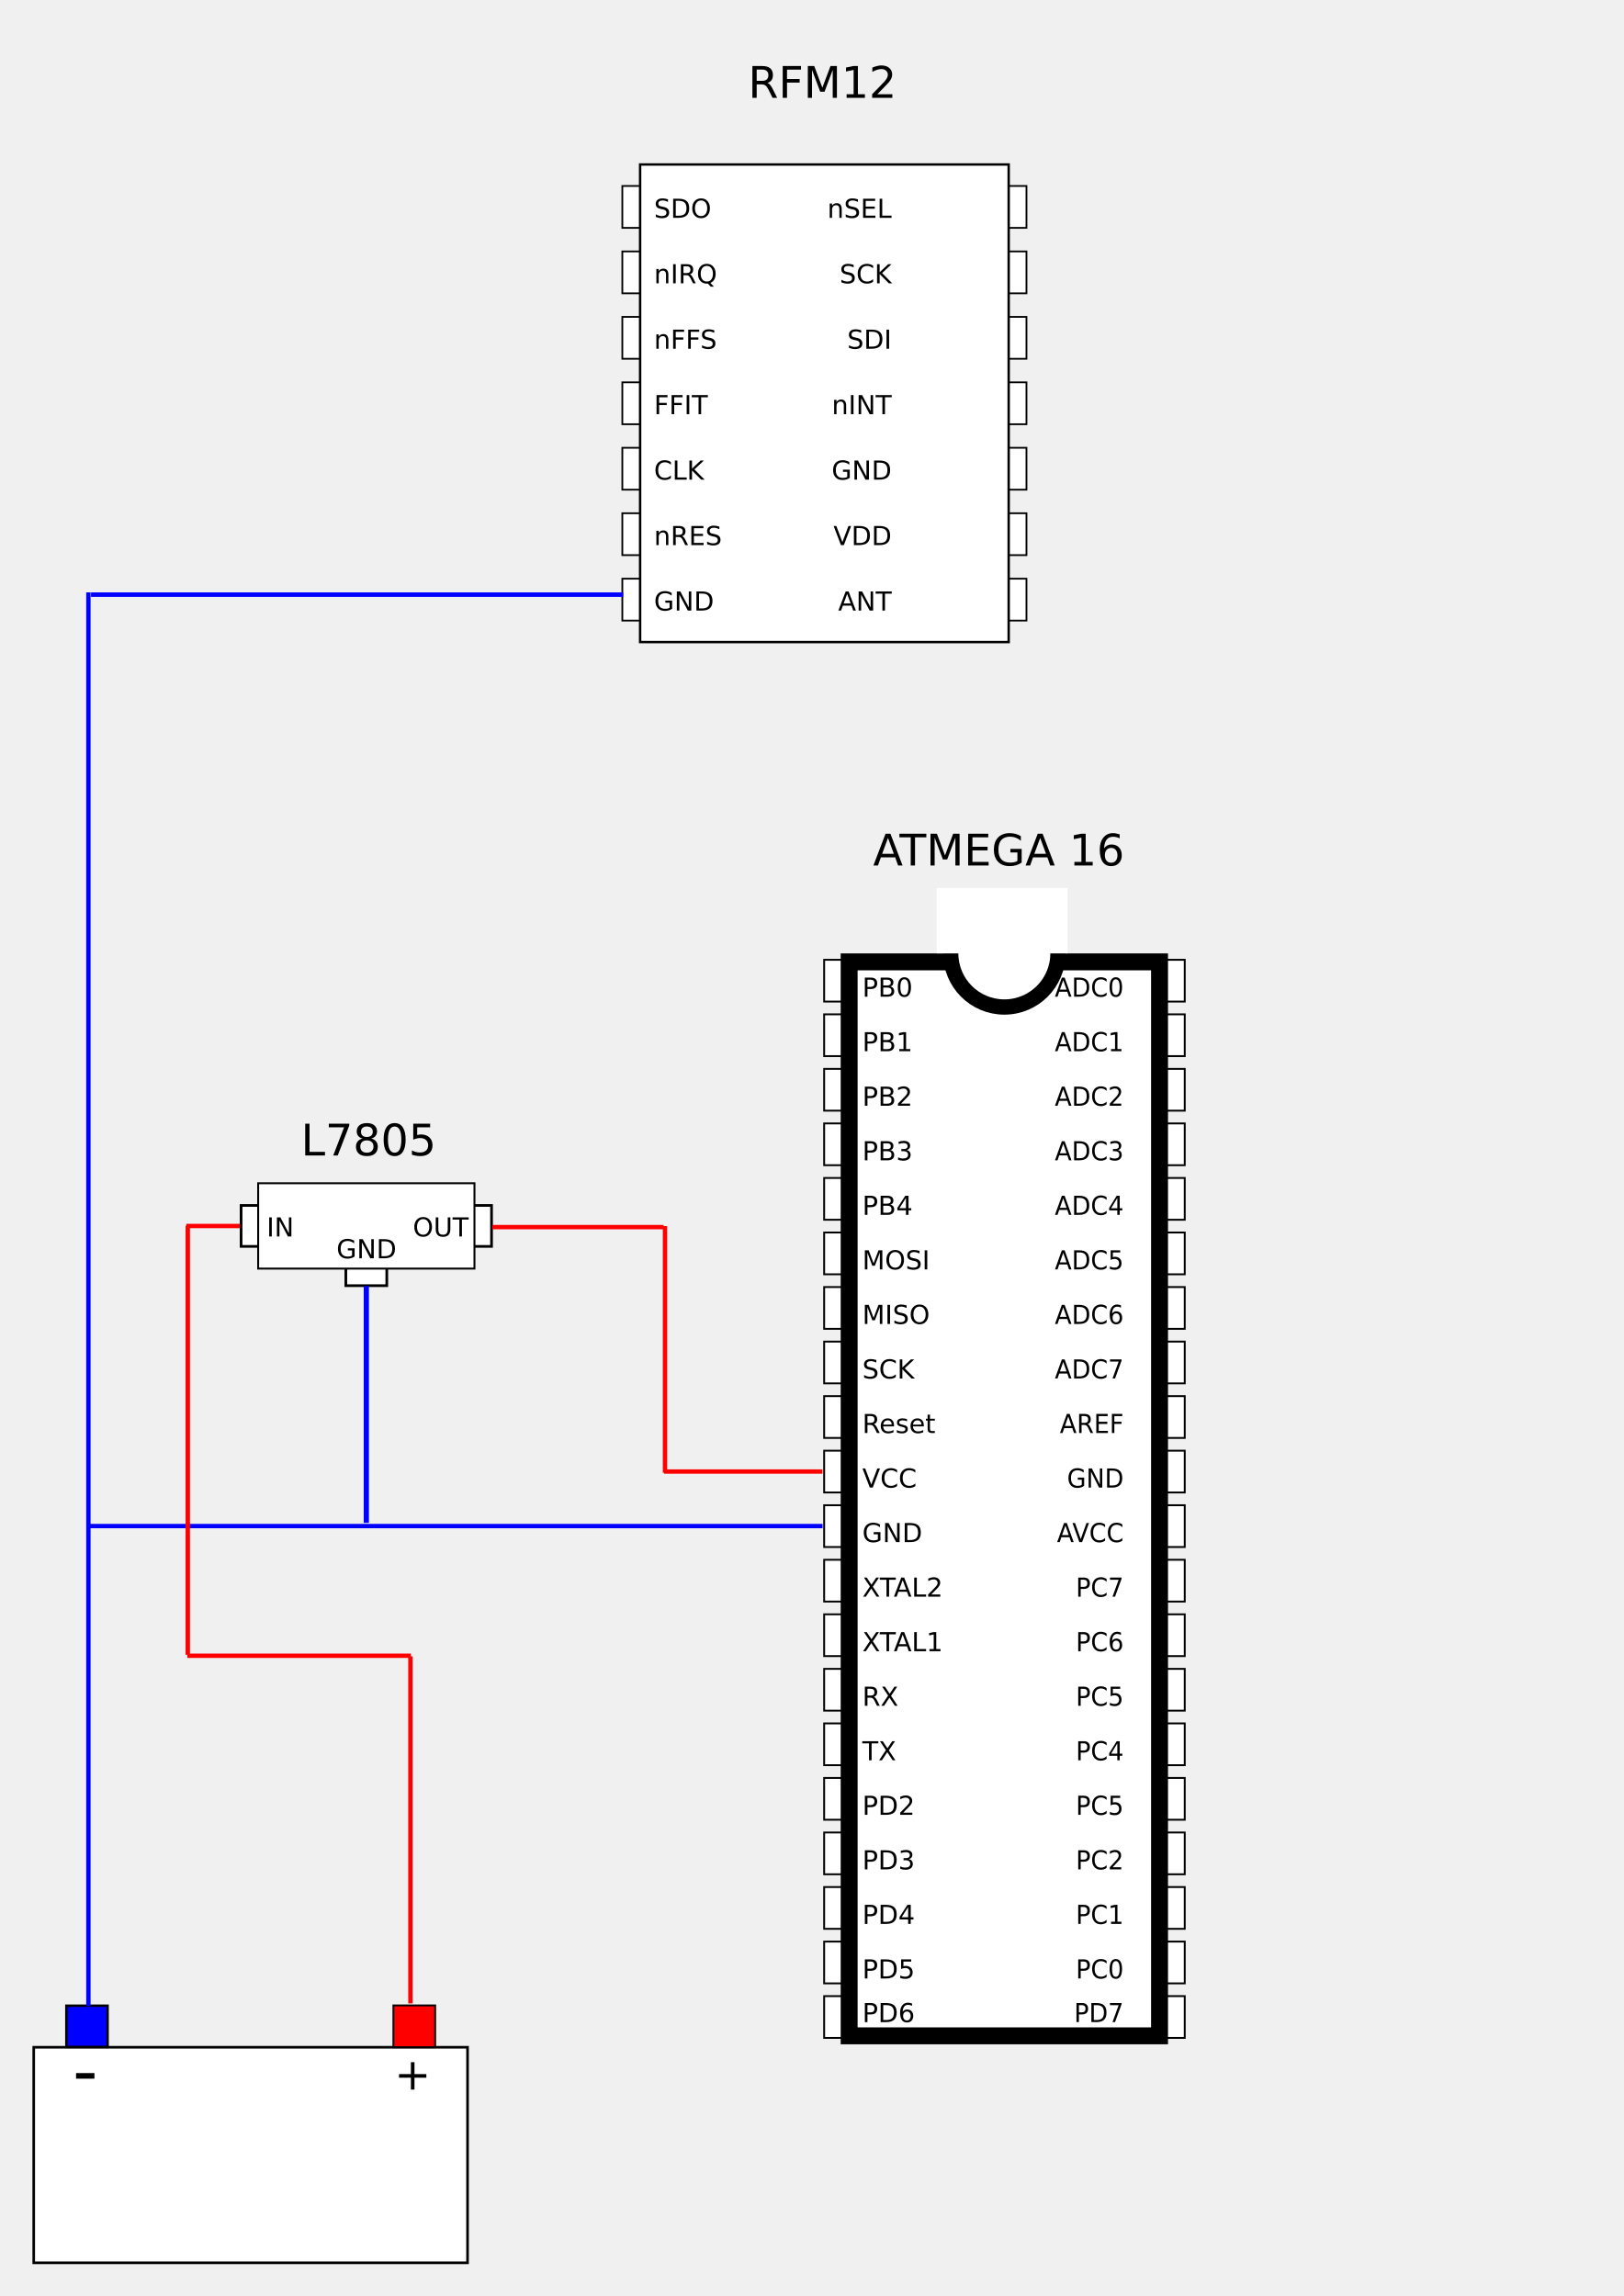
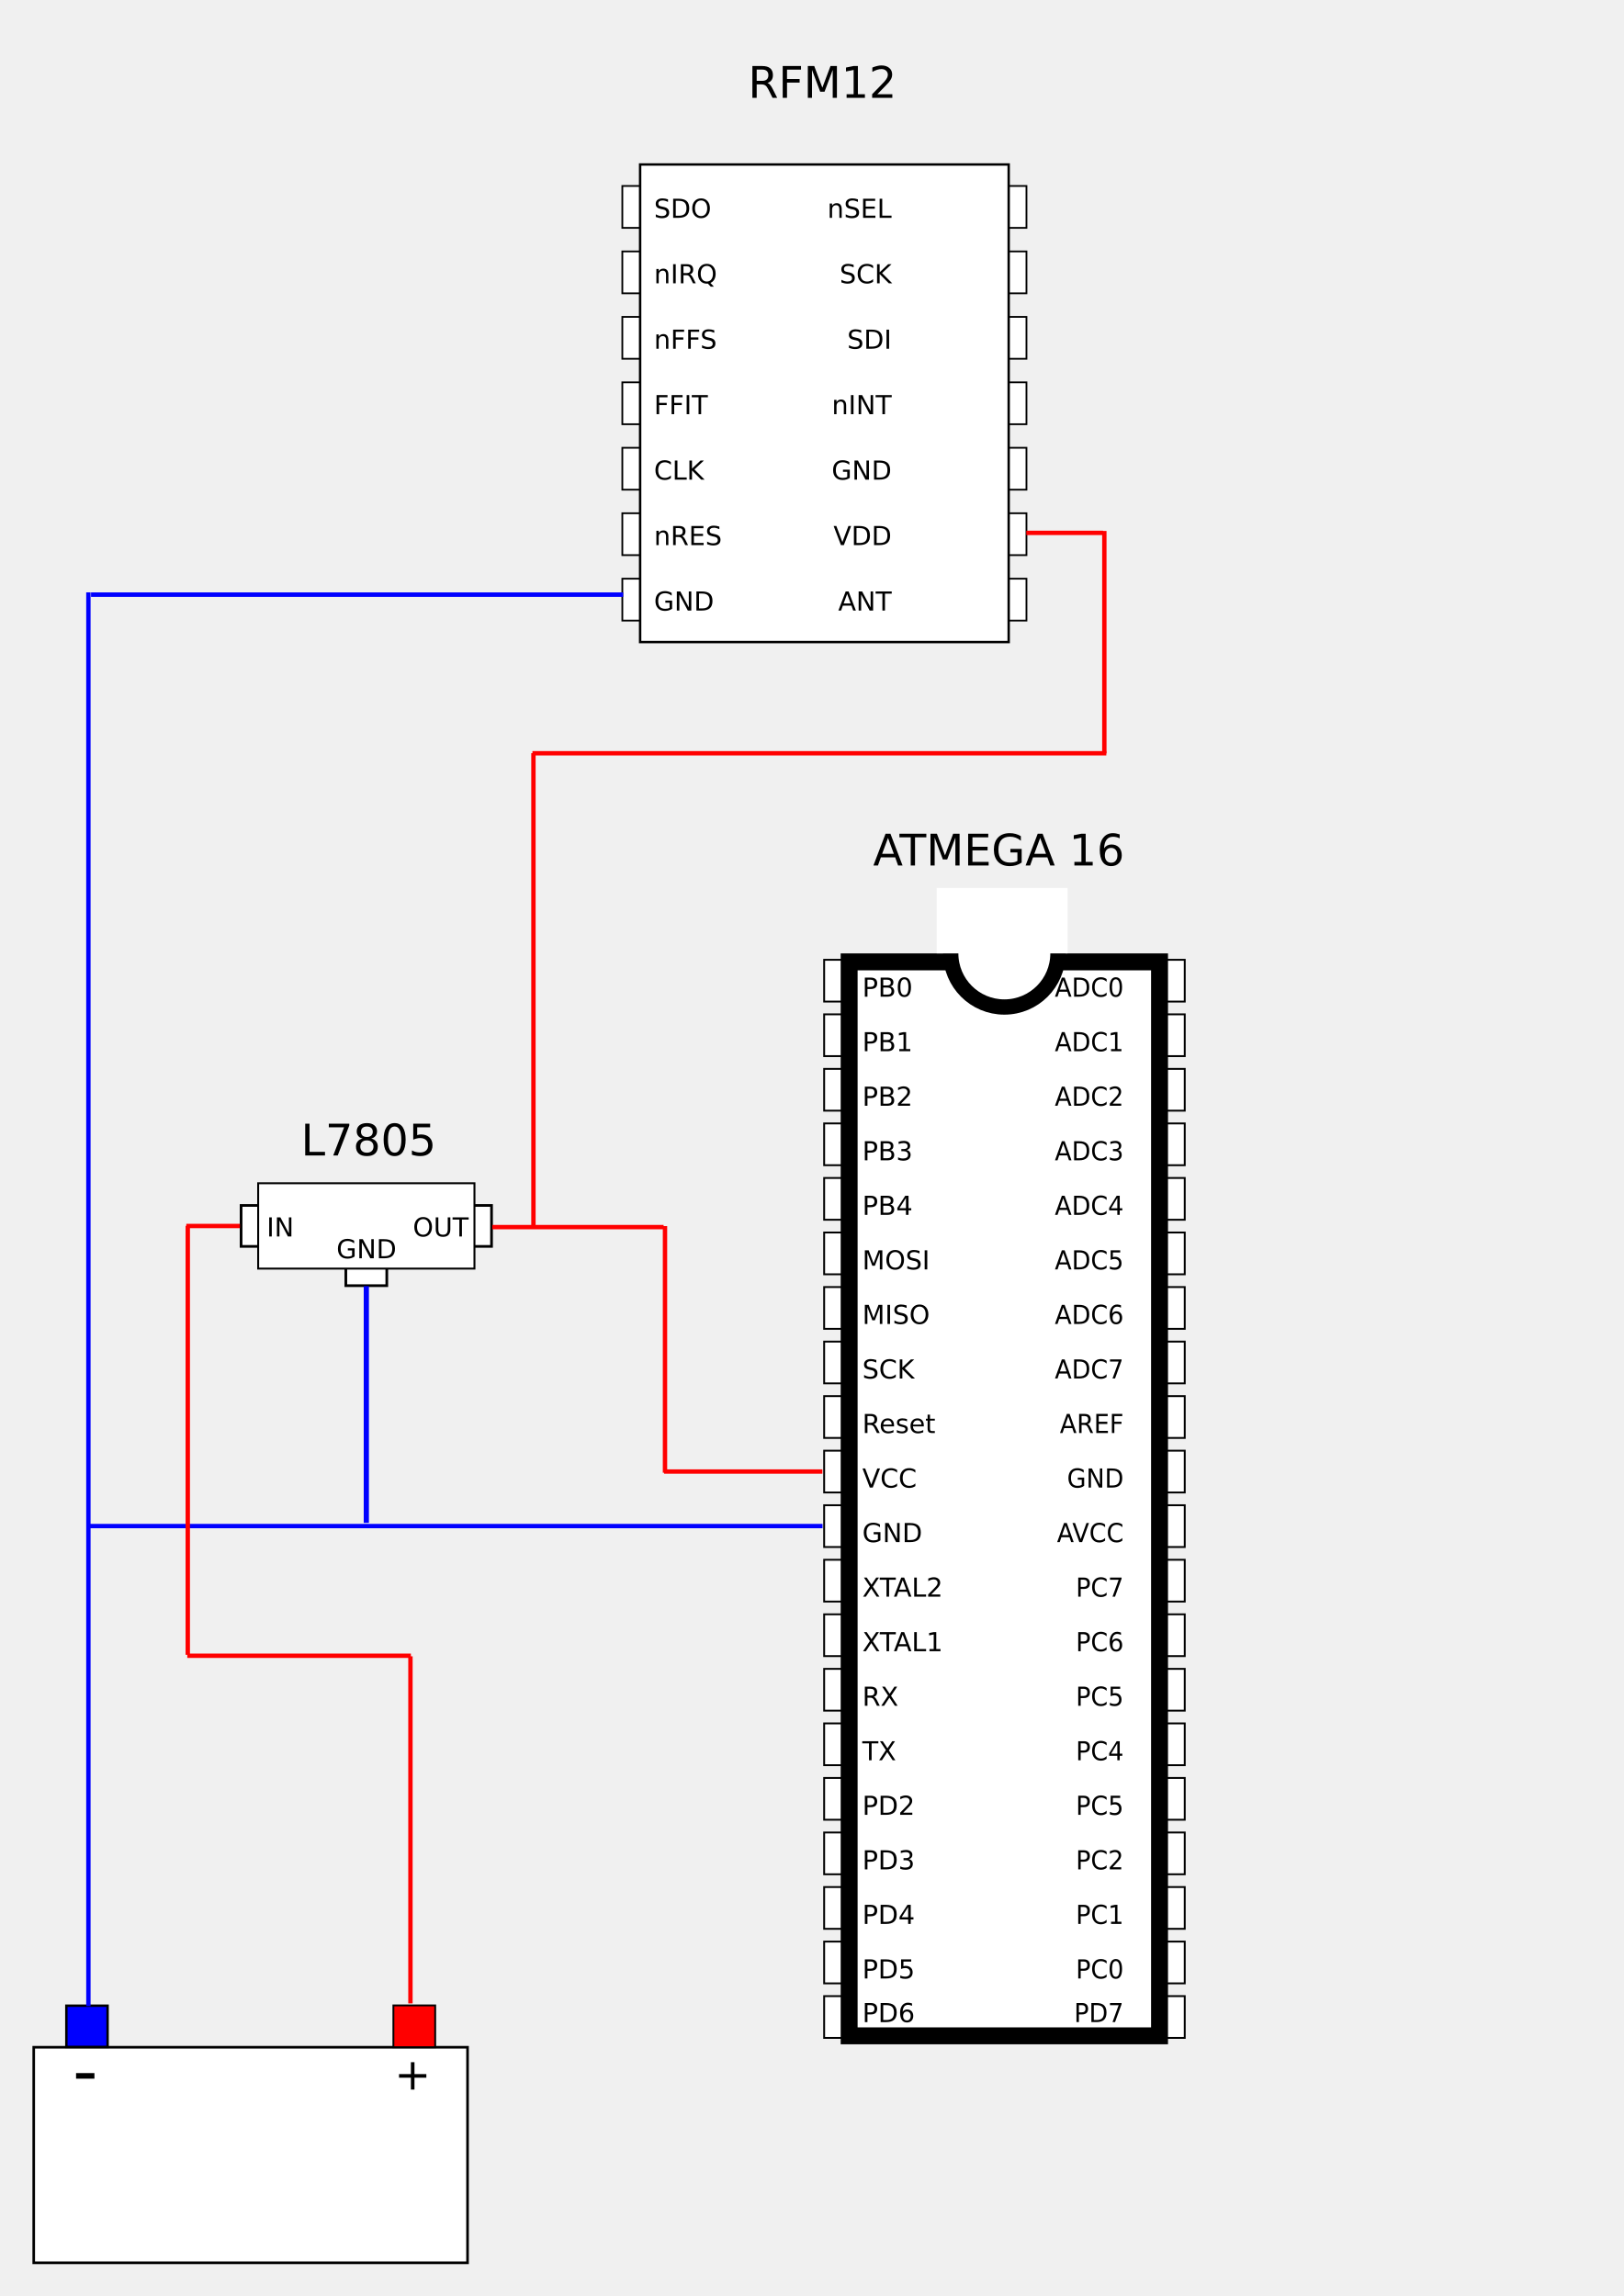
<svg xmlns="http://www.w3.org/2000/svg" width="744.094" height="1052.362" id="svg2" version="1.1">
  <defs id="defs4">
    </defs>
  <g id="layer1">
    <g id="layer1-3" transform="translate(14.85714,-14.61237)">
      <rect y="952.96" x="0.597" height="98.805" width="198.805" id="rect2816" style="fill:#ffffff;fill-opacity:1;stroke:#000000;stroke-width:1.195;stroke-miterlimit:4;stroke-opacity:1;stroke-dasharray:none" />
      <rect y="933.914" x="15.552" height="18.897" width="18.897" id="rect3592" style="fill:#0000ff;fill-opacity:1;stroke:#000000;stroke-width:1.103;stroke-miterlimit:4;stroke-opacity:1;stroke-dasharray:none" />
      <rect y="933.785" x="165.422" height="19.155" width="19.155" id="rect3594" style="fill:#ff0000;fill-opacity:1;stroke:#000000;stroke-width:0.845;stroke-miterlimit:4;stroke-opacity:1;stroke-dasharray:none" />
      <flowRoot style="font-size:4px;font-style:normal;font-weight:normal;fill:#000000;fill-opacity:1;stroke:none;font-family:Bitstream Vera Sans;-inkscape-font-specification:Bitstream Vera Sans" id="flowRoot3598" xml:space="preserve">
        <flowRegion id="flowRegion3600">
          <rect y="725.934" x="67.857" height="59.286" width="95" id="rect3602" />
        </flowRegion>
        <flowPara id="flowPara3604" />
      </flowRoot>
      <text id="text3606" y="972.362" x="165.881" style="font-size:20px;font-style:normal;font-weight:normal;fill:#000000;fill-opacity:1;stroke:none;font-family:Bitstream Vera Sans;-inkscape-font-specification:Bitstream Vera Sans" xml:space="preserve">
        <tspan y="972.362" x="165.881" id="tspan3608">+</tspan>
      </text>
      <text id="text3610" y="974.847" x="18.438" style="font-size:32px;font-style:normal;font-weight:normal;fill:#000000;fill-opacity:1;stroke:none;font-family:Bitstream Vera Sans;-inkscape-font-specification:Bitstream Vera Sans" xml:space="preserve">
        <tspan y="974.847" x="18.438" id="tspan3612">-</tspan>
      </text>
    </g>
    <path style="fill:none;stroke:#0000ff;stroke-width:2.002;stroke-linecap:butt;stroke-linejoin:miter;stroke-miterlimit:4;stroke-opacity:1;stroke-dasharray:none" d="m 40.51,271.505 0,648.001" id="path6824" />
    <g id="layer1-5" transform="translate(109.8706,-462.4671)">
      <g id="g6023">
        <g id="g7709" transform="translate(-2,2.000057)">
          <g id="g7663">
            <rect style="fill:#ffffff;fill-opacity:1;stroke:#000000;stroke-width:1.231;stroke-miterlimit:4;stroke-opacity:1;stroke-dasharray:none" id="rect7120" width="8.769" height="18.769" x="2.615" y="1012.978" />
            <rect style="fill:#ffffff;fill-opacity:1;stroke:#000000;stroke-width:1.231;stroke-miterlimit:4;stroke-opacity:1;stroke-dasharray:none" id="rect7120-9" width="18.769" height="8.769" x="50.615" y="1040.977" />
            <rect style="fill:#ffffff;fill-opacity:1;stroke:#000000;stroke-width:1.231;stroke-miterlimit:4;stroke-opacity:1;stroke-dasharray:none" id="rect7120-7" width="8.769" height="18.769" x="108.615" y="1012.978" />
            <rect style="fill:#ffffff;fill-opacity:1;stroke:#000000;stroke-width:0.883;stroke-miterlimit:4;stroke-opacity:1;stroke-dasharray:none" id="rect7118" width="99.117" height="39.117" x="10.442" y="1002.804" />
          </g>
          <text id="text7669" y="1037.192" x="46.326" style="font-size:12px;font-style:normal;font-weight:normal;fill:#000000;fill-opacity:1;stroke:none;font-family:Bitstream Vera Sans;-inkscape-font-specification:Bitstream Vera Sans" xml:space="preserve">
            <tspan y="1037.192" x="46.326" id="tspan7671">GND</tspan>
          </text>
          <text id="text7669-6" y="1027.192" x="81.326" style="font-size:12px;font-style:normal;font-weight:normal;fill:#000000;fill-opacity:1;stroke:none;font-family:Bitstream Vera Sans;-inkscape-font-specification:Bitstream Vera Sans" xml:space="preserve">
            <tspan y="1027.192" x="81.326" id="tspan7671-7">OUT</tspan>
          </text>
          <text id="text7669-65" y="1027.192" x="14.326" style="font-size:12px;font-style:normal;font-weight:normal;fill:#000000;fill-opacity:1;stroke:none;font-family:Bitstream Vera Sans;-inkscape-font-specification:Bitstream Vera Sans" xml:space="preserve">
            <tspan y="1027.192" x="14.326" id="tspan7671-6">IN</tspan>
          </text>
        </g>
        <text xml:space="preserve" style="font-size:20px;font-style:normal;font-weight:normal;fill:#000000;fill-opacity:1;stroke:none;font-family:Bitstream Vera Sans;-inkscape-font-specification:Bitstream Vera Sans" x="28.037" y="992.079" id="text5122">
          <tspan id="tspan5124" x="28.037" y="992.079">L7805</tspan>
        </text>
      </g>
    </g>
    <g id="layer1-52" transform="translate(375.2598,-115.3707)">
      <g id="g6691">
        <g id="g5165">
          <rect y="1030.285" x="158.427" height="19.15" width="9.245" id="rect4380-8-7-2-5-1" style="fill:#ffffff;fill-opacity:1;stroke:#000000;stroke-width:0.855;stroke-miterlimit:4;stroke-opacity:1;stroke-dasharray:none" />
          <rect y="1005.286" x="158.427" height="19.15" width="9.245" id="rect4380-8-7-2-5-1-0" style="fill:#ffffff;fill-opacity:1;stroke:#000000;stroke-width:0.855;stroke-miterlimit:4;stroke-opacity:1;stroke-dasharray:none" />
          <rect y="980.286" x="158.427" height="19.15" width="9.245" id="rect4380-8-7-2-5-1-6" style="fill:#ffffff;fill-opacity:1;stroke:#000000;stroke-width:0.855;stroke-miterlimit:4;stroke-opacity:1;stroke-dasharray:none" />
          <rect y="955.286" x="158.427" height="19.15" width="9.245" id="rect4380-8-7-2-5-1-0-3" style="fill:#ffffff;fill-opacity:1;stroke:#000000;stroke-width:0.855;stroke-miterlimit:4;stroke-opacity:1;stroke-dasharray:none" />
          <rect y="930.286" x="158.427" height="19.15" width="9.245" id="rect4380-8-7-2-5-1-2" style="fill:#ffffff;fill-opacity:1;stroke:#000000;stroke-width:0.855;stroke-miterlimit:4;stroke-opacity:1;stroke-dasharray:none" />
          <rect y="905.287" x="158.427" height="19.15" width="9.245" id="rect4380-8-7-2-5-1-0-0" style="fill:#ffffff;fill-opacity:1;stroke:#000000;stroke-width:0.855;stroke-miterlimit:4;stroke-opacity:1;stroke-dasharray:none" />
          <rect y="880.287" x="158.427" height="19.15" width="9.245" id="rect4380-8-7-2-5-1-6-6" style="fill:#ffffff;fill-opacity:1;stroke:#000000;stroke-width:0.855;stroke-miterlimit:4;stroke-opacity:1;stroke-dasharray:none" />
          <rect y="855.287" x="158.427" height="19.15" width="9.245" id="rect4380-8-7-2-5-1-0-3-1" style="fill:#ffffff;fill-opacity:1;stroke:#000000;stroke-width:0.855;stroke-miterlimit:4;stroke-opacity:1;stroke-dasharray:none" />
          <rect y="830.287" x="158.427" height="19.15" width="9.245" id="rect4380-8-7-2-5-1-5" style="fill:#ffffff;fill-opacity:1;stroke:#000000;stroke-width:0.855;stroke-miterlimit:4;stroke-opacity:1;stroke-dasharray:none" />
          <rect y="805.287" x="158.427" height="19.15" width="9.245" id="rect4380-8-7-2-5-1-0-5" style="fill:#ffffff;fill-opacity:1;stroke:#000000;stroke-width:0.855;stroke-miterlimit:4;stroke-opacity:1;stroke-dasharray:none" />
          <rect y="780.287" x="158.427" height="19.15" width="9.245" id="rect4380-8-7-2-5-1-6-4" style="fill:#ffffff;fill-opacity:1;stroke:#000000;stroke-width:0.855;stroke-miterlimit:4;stroke-opacity:1;stroke-dasharray:none" />
          <rect y="755.288" x="158.427" height="19.15" width="9.245" id="rect4380-8-7-2-5-1-0-3-7" style="fill:#ffffff;fill-opacity:1;stroke:#000000;stroke-width:0.855;stroke-miterlimit:4;stroke-opacity:1;stroke-dasharray:none" />
          <rect y="730.288" x="158.427" height="19.15" width="9.245" id="rect4380-8-7-2-5-1-2-6" style="fill:#ffffff;fill-opacity:1;stroke:#000000;stroke-width:0.855;stroke-miterlimit:4;stroke-opacity:1;stroke-dasharray:none" />
          <rect y="705.288" x="158.427" height="19.15" width="9.245" id="rect4380-8-7-2-5-1-0-0-5" style="fill:#ffffff;fill-opacity:1;stroke:#000000;stroke-width:0.855;stroke-miterlimit:4;stroke-opacity:1;stroke-dasharray:none" />
          <rect y="680.288" x="158.427" height="19.15" width="9.245" id="rect4380-8-7-2-5-1-6-6-6" style="fill:#ffffff;fill-opacity:1;stroke:#000000;stroke-width:0.855;stroke-miterlimit:4;stroke-opacity:1;stroke-dasharray:none" />
          <rect y="655.289" x="158.427" height="19.15" width="9.245" id="rect4380-8-7-2-5-1-0-3-1-9" style="fill:#ffffff;fill-opacity:1;stroke:#000000;stroke-width:0.855;stroke-miterlimit:4;stroke-opacity:1;stroke-dasharray:none" />
          <rect y="630.289" x="158.427" height="19.15" width="9.245" id="rect4380-8-7-2-5-1-2-6-3" style="fill:#ffffff;fill-opacity:1;stroke:#000000;stroke-width:0.855;stroke-miterlimit:4;stroke-opacity:1;stroke-dasharray:none" />
          <rect y="605.289" x="158.427" height="19.15" width="9.245" id="rect4380-8-7-2-5-1-0-0-5-7" style="fill:#ffffff;fill-opacity:1;stroke:#000000;stroke-width:0.855;stroke-miterlimit:4;stroke-opacity:1;stroke-dasharray:none" />
          <rect y="580.289" x="158.427" height="19.15" width="9.245" id="rect4380-8-7-2-5-1-6-6-6-4" style="fill:#ffffff;fill-opacity:1;stroke:#000000;stroke-width:0.855;stroke-miterlimit:4;stroke-opacity:1;stroke-dasharray:none" />
          <rect y="555.29" x="158.427" height="19.15" width="9.245" id="rect4380-8-7-2-5-1-0-3-1-9-5" style="fill:#ffffff;fill-opacity:1;stroke:#000000;stroke-width:0.855;stroke-miterlimit:4;stroke-opacity:1;stroke-dasharray:none" />
          <rect y="1030.287" x="2.425" height="19.15" width="9.15" id="rect4380-8-7-2-5-1-25" style="fill:#ffffff;fill-opacity:1;stroke:#000000;stroke-width:0.85;stroke-miterlimit:4;stroke-opacity:1;stroke-dasharray:none" />
          <rect y="1005.287" x="2.425" height="19.15" width="9.15" id="rect4380-8-7-2-5-1-0-4" style="fill:#ffffff;fill-opacity:1;stroke:#000000;stroke-width:0.85;stroke-miterlimit:4;stroke-opacity:1;stroke-dasharray:none" />
          <rect y="980.287" x="2.425" height="19.15" width="9.15" id="rect4380-8-7-2-5-1-6-7" style="fill:#ffffff;fill-opacity:1;stroke:#000000;stroke-width:0.85;stroke-miterlimit:4;stroke-opacity:1;stroke-dasharray:none" />
          <rect y="955.287" x="2.425" height="19.15" width="9.15" id="rect4380-8-7-2-5-1-0-3-4" style="fill:#ffffff;fill-opacity:1;stroke:#000000;stroke-width:0.85;stroke-miterlimit:4;stroke-opacity:1;stroke-dasharray:none" />
          <rect y="930.287" x="2.425" height="19.15" width="9.15" id="rect4380-8-7-2-5-1-2-4" style="fill:#ffffff;fill-opacity:1;stroke:#000000;stroke-width:0.85;stroke-miterlimit:4;stroke-opacity:1;stroke-dasharray:none" />
          <rect y="905.287" x="2.425" height="19.15" width="9.15" id="rect4380-8-7-2-5-1-0-0-3" style="fill:#ffffff;fill-opacity:1;stroke:#000000;stroke-width:0.85;stroke-miterlimit:4;stroke-opacity:1;stroke-dasharray:none" />
          <rect y="880.287" x="2.425" height="19.15" width="9.15" id="rect4380-8-7-2-5-1-6-6-0" style="fill:#ffffff;fill-opacity:1;stroke:#000000;stroke-width:0.85;stroke-miterlimit:4;stroke-opacity:1;stroke-dasharray:none" />
          <rect y="855.287" x="2.425" height="19.15" width="9.15" id="rect4380-8-7-2-5-1-0-3-1-7" style="fill:#ffffff;fill-opacity:1;stroke:#000000;stroke-width:0.85;stroke-miterlimit:4;stroke-opacity:1;stroke-dasharray:none" />
          <rect y="830.287" x="2.425" height="19.15" width="9.15" id="rect4380-8-7-2-5-1-5-8" style="fill:#ffffff;fill-opacity:1;stroke:#000000;stroke-width:0.85;stroke-miterlimit:4;stroke-opacity:1;stroke-dasharray:none" />
          <rect y="805.287" x="2.425" height="19.15" width="9.15" id="rect4380-8-7-2-5-1-0-5-6" style="fill:#ffffff;fill-opacity:1;stroke:#000000;stroke-width:0.85;stroke-miterlimit:4;stroke-opacity:1;stroke-dasharray:none" />
          <rect y="780.287" x="2.425" height="19.15" width="9.15" id="rect4380-8-7-2-5-1-6-4-8" style="fill:#ffffff;fill-opacity:1;stroke:#000000;stroke-width:0.85;stroke-miterlimit:4;stroke-opacity:1;stroke-dasharray:none" />
          <rect y="755.287" x="2.425" height="19.15" width="9.15" id="rect4380-8-7-2-5-1-0-3-7-8" style="fill:#ffffff;fill-opacity:1;stroke:#000000;stroke-width:0.85;stroke-miterlimit:4;stroke-opacity:1;stroke-dasharray:none" />
          <rect y="730.287" x="2.425" height="19.15" width="9.15" id="rect4380-8-7-2-5-1-2-6-4" style="fill:#ffffff;fill-opacity:1;stroke:#000000;stroke-width:0.85;stroke-miterlimit:4;stroke-opacity:1;stroke-dasharray:none" />
          <rect y="705.287" x="2.425" height="19.15" width="9.15" id="rect4380-8-7-2-5-1-0-0-5-3" style="fill:#ffffff;fill-opacity:1;stroke:#000000;stroke-width:0.85;stroke-miterlimit:4;stroke-opacity:1;stroke-dasharray:none" />
          <rect y="680.287" x="2.425" height="19.15" width="9.15" id="rect4380-8-7-2-5-1-6-6-6-1" style="fill:#ffffff;fill-opacity:1;stroke:#000000;stroke-width:0.85;stroke-miterlimit:4;stroke-opacity:1;stroke-dasharray:none" />
          <rect y="655.287" x="2.425" height="19.15" width="9.15" id="rect4380-8-7-2-5-1-0-3-1-9-4" style="fill:#ffffff;fill-opacity:1;stroke:#000000;stroke-width:0.85;stroke-miterlimit:4;stroke-opacity:1;stroke-dasharray:none" />
          <rect y="630.287" x="2.425" height="19.15" width="9.15" id="rect4380-8-7-2-5-1-2-6-3-9" style="fill:#ffffff;fill-opacity:1;stroke:#000000;stroke-width:0.85;stroke-miterlimit:4;stroke-opacity:1;stroke-dasharray:none" />
          <rect y="605.287" x="2.425" height="19.15" width="9.15" id="rect4380-8-7-2-5-1-0-0-5-7-2" style="fill:#ffffff;fill-opacity:1;stroke:#000000;stroke-width:0.85;stroke-miterlimit:4;stroke-opacity:1;stroke-dasharray:none" />
          <rect y="580.287" x="2.425" height="19.15" width="9.15" id="rect4380-8-7-2-5-1-6-6-6-4-0" style="fill:#ffffff;fill-opacity:1;stroke:#000000;stroke-width:0.85;stroke-miterlimit:4;stroke-opacity:1;stroke-dasharray:none" />
          <rect y="555.287" x="2.425" height="19.15" width="9.15" id="rect4380-8-7-2-5-1-0-3-1-9-5-6" style="fill:#ffffff;fill-opacity:1;stroke:#000000;stroke-width:0.85;stroke-miterlimit:4;stroke-opacity:1;stroke-dasharray:none" />
          <a transform="translate(10,0)" id="a4367">
            <rect style="fill:#ffffff;fill-opacity:1;stroke:#000000;stroke-width:7.756;stroke-miterlimit:4;stroke-opacity:1;stroke-dasharray:none" id="rect3705" width="142.244" height="492.244" x="3.878" y="556.24" />
          </a>
          <path d="m 231.429,234.505 c 0,10.651 -8.635,19.286 -19.286,19.286 -10.651,0 -19.286,-8.635 -19.286,-19.286 0,-10.651 8.635,-19.286 19.286,-19.286 10.651,0 19.286,8.635 19.286,19.286 z" id="path3660" style="fill:#ffffff;fill-opacity:1;stroke:#000000;stroke-width:5.495;stroke-miterlimit:4;stroke-opacity:1;stroke-dasharray:none" transform="matrix(1.273936,0,0,1.273936,-185.2565,253.6177)" />
          <rect y="522.915" x="54.553" height="28.894" width="58.894" id="rect3701" style="fill:#ffffff;fill-opacity:1;stroke:#ffffff;stroke-width:1.106;stroke-miterlimit:4;stroke-opacity:1;stroke-dasharray:none" />
        </g>
        <text xml:space="preserve" style="font-size:4px;font-style:normal;font-weight:normal;fill:#000000;fill-opacity:1;stroke:none;font-family:Bitstream Vera Sans;-inkscape-font-specification:Bitstream Vera Sans" x="19.906" y="1022.192" id="text4775">
          <tspan id="tspan4777" x="19.906" y="1022.192" style="font-size:12px">PD5</tspan>
        </text>
        <text xml:space="preserve" style="font-size:4px;font-style:normal;font-weight:normal;fill:#000000;fill-opacity:1;stroke:none;font-family:Bitstream Vera Sans;-inkscape-font-specification:Bitstream Vera Sans" x="19.906" y="997.192" id="text4775-8">
          <tspan id="tspan4777-9" x="19.906" y="997.192" style="font-size:12px">PD4</tspan>
        </text>
        <text xml:space="preserve" style="font-size:4px;font-style:normal;font-weight:normal;fill:#000000;fill-opacity:1;stroke:none;font-family:Bitstream Vera Sans;-inkscape-font-specification:Bitstream Vera Sans" x="19.906" y="972.192" id="text4775-2">
          <tspan id="tspan4777-6" x="19.906" y="972.192" style="font-size:12px">PD3</tspan>
        </text>
        <text xml:space="preserve" style="font-size:4px;font-style:normal;font-weight:normal;fill:#000000;fill-opacity:1;stroke:none;font-family:Bitstream Vera Sans;-inkscape-font-specification:Bitstream Vera Sans" x="19.906" y="947.192" id="text4775-8-6">
          <tspan id="tspan4777-9-4" x="19.906" y="947.192" style="font-size:12px">PD2</tspan>
        </text>
        <text xml:space="preserve" style="font-size:4px;font-style:normal;font-weight:normal;fill:#000000;fill-opacity:1;stroke:none;font-family:Bitstream Vera Sans;-inkscape-font-specification:Bitstream Vera Sans" x="19.906" y="922.192" id="text4775-9">
          <tspan id="tspan4777-5" x="19.906" y="922.192" style="font-size:12px">TX</tspan>
        </text>
        <text xml:space="preserve" style="font-size:4px;font-style:normal;font-weight:normal;fill:#000000;fill-opacity:1;stroke:none;font-family:Bitstream Vera Sans;-inkscape-font-specification:Bitstream Vera Sans" x="19.906" y="897.192" id="text4775-8-0">
          <tspan id="tspan4777-9-48" x="19.906" y="897.192" style="font-size:12px">RX</tspan>
        </text>
        <text xml:space="preserve" style="font-size:4px;font-style:normal;font-weight:normal;fill:#000000;fill-opacity:1;stroke:none;font-family:Bitstream Vera Sans;-inkscape-font-specification:Bitstream Vera Sans" x="19.906" y="872.192" id="text4775-2-7">
          <tspan id="tspan4777-6-1" x="19.906" y="872.192" style="font-size:12px">XTAL1</tspan>
        </text>
        <text xml:space="preserve" style="font-size:4px;font-style:normal;font-weight:normal;fill:#000000;fill-opacity:1;stroke:none;font-family:Bitstream Vera Sans;-inkscape-font-specification:Bitstream Vera Sans" x="19.906" y="847.192" id="text4775-8-6-7">
          <tspan id="tspan4777-9-4-2" x="19.906" y="847.192" style="font-size:12px">XTAL2</tspan>
        </text>
        <text xml:space="preserve" style="font-size:4px;font-style:normal;font-weight:normal;fill:#000000;fill-opacity:1;stroke:none;font-family:Bitstream Vera Sans;-inkscape-font-specification:Bitstream Vera Sans" x="19.906" y="822.192" id="text4775-7">
          <tspan id="tspan4777-2" x="19.906" y="822.192" style="font-size:12px">GND</tspan>
        </text>
        <text xml:space="preserve" style="font-size:4px;font-style:normal;font-weight:normal;fill:#000000;fill-opacity:1;stroke:none;font-family:Bitstream Vera Sans;-inkscape-font-specification:Bitstream Vera Sans" x="19.906" y="797.192" id="text4775-8-2">
          <tspan id="tspan4777-9-6" x="19.906" y="797.192" style="font-size:12px">VCC</tspan>
        </text>
        <text xml:space="preserve" style="font-size:4px;font-style:normal;font-weight:normal;fill:#000000;fill-opacity:1;stroke:none;font-family:Bitstream Vera Sans;-inkscape-font-specification:Bitstream Vera Sans" x="19.906" y="772.192" id="text4775-2-1">
          <tspan id="tspan4777-6-0" x="19.906" y="772.192" style="font-size:12px">Reset</tspan>
        </text>
        <text xml:space="preserve" style="font-size:4px;font-style:normal;font-weight:normal;fill:#000000;fill-opacity:1;stroke:none;font-family:Bitstream Vera Sans;-inkscape-font-specification:Bitstream Vera Sans" x="19.906" y="747.192" id="text4775-8-6-6">
          <tspan id="tspan4777-9-4-1" x="19.906" y="747.192" style="font-size:12px">SCK</tspan>
        </text>
        <text xml:space="preserve" style="font-size:4px;font-style:normal;font-weight:normal;fill:#000000;fill-opacity:1;stroke:none;font-family:Bitstream Vera Sans;-inkscape-font-specification:Bitstream Vera Sans" x="19.906" y="722.192" id="text4775-9-5">
          <tspan id="tspan4777-5-9" x="19.906" y="722.192" style="font-size:12px">MISO</tspan>
        </text>
        <text xml:space="preserve" style="font-size:4px;font-style:normal;font-weight:normal;fill:#000000;fill-opacity:1;stroke:none;font-family:Bitstream Vera Sans;-inkscape-font-specification:Bitstream Vera Sans" x="19.906" y="697.192" id="text4775-8-0-4">
          <tspan id="tspan4777-9-48-9" x="19.906" y="697.192" style="font-size:12px">MOSI</tspan>
        </text>
        <text xml:space="preserve" style="font-size:4px;font-style:normal;font-weight:normal;fill:#000000;fill-opacity:1;stroke:none;font-family:Bitstream Vera Sans;-inkscape-font-specification:Bitstream Vera Sans" x="19.906" y="672.192" id="text4775-2-7-0">
          <tspan id="tspan4777-6-1-9" x="19.906" y="672.192" style="font-size:12px">PB4</tspan>
        </text>
        <text xml:space="preserve" style="font-size:4px;font-style:normal;font-weight:normal;fill:#000000;fill-opacity:1;stroke:none;font-family:Bitstream Vera Sans;-inkscape-font-specification:Bitstream Vera Sans" x="19.906" y="647.192" id="text4775-8-6-7-1">
          <tspan id="tspan4777-9-4-2-7" x="19.906" y="647.192" style="font-size:12px">PB3</tspan>
        </text>
        <text xml:space="preserve" style="font-size:4px;font-style:normal;font-weight:normal;fill:#000000;fill-opacity:1;stroke:none;font-family:Bitstream Vera Sans;-inkscape-font-specification:Bitstream Vera Sans" x="19.906" y="622.192" id="text4775-8-0-4-7">
          <tspan id="tspan4777-9-48-9-1" x="19.906" y="622.192" style="font-size:12px">PB2</tspan>
        </text>
        <text xml:space="preserve" style="font-size:4px;font-style:normal;font-weight:normal;fill:#000000;fill-opacity:1;stroke:none;font-family:Bitstream Vera Sans;-inkscape-font-specification:Bitstream Vera Sans" x="19.906" y="597.192" id="text4775-2-7-0-1">
          <tspan id="tspan4777-6-1-9-5" x="19.906" y="597.192" style="font-size:12px">PB1</tspan>
        </text>
        <text xml:space="preserve" style="font-size:4px;font-style:normal;font-weight:normal;fill:#000000;fill-opacity:1;stroke:none;font-family:Bitstream Vera Sans;-inkscape-font-specification:Bitstream Vera Sans" x="19.906" y="572.192" id="text4775-8-6-7-1-9">
          <tspan id="tspan4777-9-4-2-7-7" x="19.906" y="572.192" style="font-size:12px">PB0</tspan>
        </text>
        <text xml:space="preserve" style="font-size:3.886px;font-style:normal;font-weight:normal;text-align:end;text-anchor:end;fill:#000000;fill-opacity:1;stroke:none;font-family:Bitstream Vera Sans;-inkscape-font-specification:Bitstream Vera Sans" x="154.928" y="992.969" id="text4775-76" transform="scale(0.9714112,1.02943)">
          <tspan id="tspan4777-7" x="154.928" y="992.969" style="font-size:11.657px;text-align:end;text-anchor:end">PC0</tspan>
        </text>
        <text xml:space="preserve" style="font-size:3.886px;font-style:normal;font-weight:normal;text-align:end;text-anchor:end;fill:#000000;fill-opacity:1;stroke:none;font-family:Bitstream Vera Sans;-inkscape-font-specification:Bitstream Vera Sans" x="154.928" y="968.684" id="text4775-8-3" transform="scale(0.9714112,1.02943)">
          <tspan id="tspan4777-9-65" x="154.928" y="968.684" style="font-size:11.657px;text-align:end;text-anchor:end">PC1</tspan>
        </text>
        <text xml:space="preserve" style="font-size:3.886px;font-style:normal;font-weight:normal;text-align:end;text-anchor:end;fill:#000000;fill-opacity:1;stroke:none;font-family:Bitstream Vera Sans;-inkscape-font-specification:Bitstream Vera Sans" x="154.928" y="944.399" id="text4775-2-6" transform="scale(0.9714112,1.02943)">
          <tspan id="tspan4777-6-3" x="154.928" y="944.399" style="font-size:11.657px;text-align:end;text-anchor:end">PC2</tspan>
        </text>
        <text xml:space="preserve" style="font-size:3.886px;font-style:normal;font-weight:normal;text-align:end;text-anchor:end;fill:#000000;fill-opacity:1;stroke:none;font-family:Bitstream Vera Sans;-inkscape-font-specification:Bitstream Vera Sans" x="154.928" y="920.113" id="text4775-8-6-9" transform="scale(0.9714112,1.02943)">
          <tspan id="tspan4777-9-4-4" x="154.928" y="920.113" style="font-size:11.657px;text-align:end;text-anchor:end">PC5</tspan>
        </text>
        <text xml:space="preserve" style="font-size:3.886px;font-style:normal;font-weight:normal;text-align:end;text-anchor:end;fill:#000000;fill-opacity:1;stroke:none;font-family:Bitstream Vera Sans;-inkscape-font-specification:Bitstream Vera Sans" x="154.928" y="895.828" id="text4775-9-8" transform="scale(0.9714112,1.02943)">
          <tspan id="tspan4777-5-1" x="154.928" y="895.828" style="font-size:11.657px;text-align:end;text-anchor:end">PC4</tspan>
        </text>
        <text xml:space="preserve" style="font-size:3.886px;font-style:normal;font-weight:normal;text-align:end;text-anchor:end;fill:#000000;fill-opacity:1;stroke:none;font-family:Bitstream Vera Sans;-inkscape-font-specification:Bitstream Vera Sans" x="154.928" y="871.543" id="text4775-8-0-2" transform="scale(0.9714112,1.02943)">
          <tspan id="tspan4777-9-48-93" x="154.928" y="871.543" style="font-size:11.657px;text-align:end;text-anchor:end">PC5</tspan>
        </text>
        <text xml:space="preserve" style="font-size:3.886px;font-style:normal;font-weight:normal;text-align:end;text-anchor:end;fill:#000000;fill-opacity:1;stroke:none;font-family:Bitstream Vera Sans;-inkscape-font-specification:Bitstream Vera Sans" x="154.928" y="847.257" id="text4775-2-7-9" transform="scale(0.9714112,1.02943)">
          <tspan id="tspan4777-6-1-0" x="154.928" y="847.257" style="font-size:11.657px;text-align:end;text-anchor:end">PC6</tspan>
        </text>
        <text xml:space="preserve" style="font-size:3.886px;font-style:normal;font-weight:normal;text-align:end;text-anchor:end;fill:#000000;fill-opacity:1;stroke:none;font-family:Bitstream Vera Sans;-inkscape-font-specification:Bitstream Vera Sans" x="154.928" y="822.972" id="text4775-8-6-7-8" transform="scale(0.9714112,1.02943)">
          <tspan id="tspan4777-9-4-2-8" x="154.928" y="822.972" style="font-size:11.657px;text-align:end;text-anchor:end">PC7</tspan>
        </text>
        <text xml:space="preserve" style="font-size:3.886px;font-style:normal;font-weight:normal;text-align:end;text-anchor:end;fill:#000000;fill-opacity:1;stroke:none;font-family:Bitstream Vera Sans;-inkscape-font-specification:Bitstream Vera Sans" x="154.928" y="798.687" id="text4775-7-5" transform="scale(0.9714112,1.02943)">
          <tspan id="tspan4777-2-0" x="154.928" y="798.687" style="font-size:11.657px;text-align:end;text-anchor:end">AVCC</tspan>
        </text>
        <text xml:space="preserve" style="font-size:3.886px;font-style:normal;font-weight:normal;text-align:end;text-anchor:end;fill:#000000;fill-opacity:1;stroke:none;font-family:Bitstream Vera Sans;-inkscape-font-specification:Bitstream Vera Sans" x="154.928" y="774.401" id="text4775-8-2-9" transform="scale(0.9714112,1.02943)">
          <tspan id="tspan4777-9-6-6" x="154.928" y="774.401" style="font-size:11.657px;text-align:end;text-anchor:end">GND</tspan>
        </text>
        <text xml:space="preserve" style="font-size:3.886px;font-style:normal;font-weight:normal;text-align:end;text-anchor:end;fill:#000000;fill-opacity:1;stroke:none;font-family:Bitstream Vera Sans;-inkscape-font-specification:Bitstream Vera Sans" x="154.928" y="750.116" id="text4775-2-1-3" transform="scale(0.9714112,1.02943)">
          <tspan id="tspan4777-6-0-8" x="154.928" y="750.116" style="font-size:11.657px;text-align:end;text-anchor:end">AREF</tspan>
        </text>
        <text xml:space="preserve" style="font-size:3.886px;font-style:normal;font-weight:normal;text-align:end;text-anchor:end;fill:#000000;fill-opacity:1;stroke:none;font-family:Bitstream Vera Sans;-inkscape-font-specification:Bitstream Vera Sans" x="154.928" y="725.831" id="text4775-8-6-6-5" transform="scale(0.9714112,1.02943)">
          <tspan id="tspan4777-9-4-1-6" x="154.928" y="725.831" style="font-size:11.657px;text-align:end;text-anchor:end">ADC7</tspan>
        </text>
        <text xml:space="preserve" style="font-size:3.886px;font-style:normal;font-weight:normal;text-align:end;text-anchor:end;fill:#000000;fill-opacity:1;stroke:none;font-family:Bitstream Vera Sans;-inkscape-font-specification:Bitstream Vera Sans" x="154.928" y="701.546" id="text4775-9-5-1" transform="scale(0.9714112,1.02943)">
          <tspan id="tspan4777-5-9-1" x="154.928" y="701.546" style="font-size:11.657px;text-align:end;text-anchor:end">ADC6</tspan>
        </text>
        <text xml:space="preserve" style="font-size:3.886px;font-style:normal;font-weight:normal;text-align:end;text-anchor:end;fill:#000000;fill-opacity:1;stroke:none;font-family:Bitstream Vera Sans;-inkscape-font-specification:Bitstream Vera Sans" x="154.928" y="677.26" id="text4775-8-0-4-5" transform="scale(0.9714112,1.02943)">
          <tspan id="tspan4777-9-48-9-9" x="154.928" y="677.26" style="font-size:11.657px;text-align:end;text-anchor:end">ADC5</tspan>
        </text>
        <text xml:space="preserve" style="font-size:3.886px;font-style:normal;font-weight:normal;text-align:end;text-anchor:end;fill:#000000;fill-opacity:1;stroke:none;font-family:Bitstream Vera Sans;-inkscape-font-specification:Bitstream Vera Sans" x="154.928" y="652.975" id="text4775-2-7-0-8" transform="scale(0.9714112,1.02943)">
          <tspan id="tspan4777-6-1-9-4" x="154.928" y="652.975" style="font-size:11.657px;text-align:end;text-anchor:end">ADC4</tspan>
        </text>
        <text xml:space="preserve" style="font-size:3.886px;font-style:normal;font-weight:normal;text-align:end;text-anchor:end;fill:#000000;fill-opacity:1;stroke:none;font-family:Bitstream Vera Sans;-inkscape-font-specification:Bitstream Vera Sans" x="154.928" y="628.69" id="text4775-8-6-7-1-8" transform="scale(0.9714112,1.02943)">
          <tspan id="tspan4777-9-4-2-7-1" x="154.928" y="628.69" style="font-size:11.657px;text-align:end;text-anchor:end">ADC3</tspan>
        </text>
        <text xml:space="preserve" style="font-size:3.886px;font-style:normal;font-weight:normal;text-align:end;text-anchor:end;fill:#000000;fill-opacity:1;stroke:none;font-family:Bitstream Vera Sans;-inkscape-font-specification:Bitstream Vera Sans" x="154.928" y="604.405" id="text4775-8-0-4-7-0" transform="scale(0.9714112,1.02943)">
          <tspan id="tspan4777-9-48-9-1-3" x="154.928" y="604.405" style="font-size:11.657px;text-align:end;text-anchor:end">ADC2</tspan>
        </text>
        <text xml:space="preserve" style="font-size:3.886px;font-style:normal;font-weight:normal;text-align:end;text-anchor:end;fill:#000000;fill-opacity:1;stroke:none;font-family:Bitstream Vera Sans;-inkscape-font-specification:Bitstream Vera Sans" x="154.928" y="580.119" id="text4775-2-7-0-1-0" transform="scale(0.9714112,1.02943)">
          <tspan id="tspan4777-6-1-9-5-4" x="154.928" y="580.119" style="font-size:11.657px;text-align:end;text-anchor:end">ADC1</tspan>
        </text>
        <text xml:space="preserve" style="font-size:3.886px;font-style:normal;font-weight:normal;text-align:end;text-anchor:end;fill:#000000;fill-opacity:1;stroke:none;font-family:Bitstream Vera Sans;-inkscape-font-specification:Bitstream Vera Sans" x="154.928" y="555.834" id="text4775-8-6-7-1-9-4" transform="scale(0.9714112,1.02943)">
          <tspan id="tspan4777-9-4-2-7-7-4" x="154.928" y="555.834" style="font-size:11.657px;text-align:end;text-anchor:end">ADC0</tspan>
        </text>
        <text xml:space="preserve" style="font-size:4px;font-style:normal;font-weight:normal;fill:#000000;fill-opacity:1;stroke:none;font-family:Bitstream Vera Sans;-inkscape-font-specification:Bitstream Vera Sans" x="19.906" y="1042.192" id="text4775-4">
          <tspan id="tspan4777-76" x="19.906" y="1042.192" style="font-size:12px">PD6</tspan>
        </text>
        <text xml:space="preserve" style="font-size:3.886px;font-style:normal;font-weight:normal;text-align:end;text-anchor:end;fill:#000000;fill-opacity:1;stroke:none;font-family:Bitstream Vera Sans;-inkscape-font-specification:Bitstream Vera Sans" x="154.928" y="1012.397" id="text4775-4-3" transform="scale(0.9714112,1.02943)">
          <tspan id="tspan4777-76-1" x="154.928" y="1012.397" style="font-size:11.657px;text-align:end;text-anchor:end">PD7</tspan>
        </text>
        <text xml:space="preserve" style="font-size:20px;font-style:normal;font-weight:normal;fill:#000000;fill-opacity:1;stroke:none;font-family:Bitstream Vera Sans;-inkscape-font-specification:Bitstream Vera Sans" x="24.844" y="512.079" id="text6687">
          <tspan id="tspan6689" x="24.844" y="512.079">ATMEGA 16</tspan>
        </text>
      </g>
    </g>
    <path style="fill:none;stroke:#ff0000;stroke-width:2;stroke-linecap:butt;stroke-linejoin:miter;stroke-miterlimit:4;stroke-opacity:1;stroke-dasharray:none" d="m 304.746,561.969 0,113.054" id="path6824-5" />
    <path style="fill:none;stroke:#ff0000;stroke-width:2;stroke-linecap:butt;stroke-linejoin:miter;stroke-miterlimit:4;stroke-opacity:1;stroke-dasharray:none" d="m 304.339,674.475 72.536,0 0,0" id="path7720" />
    <path style="fill:none;stroke:#ff0000;stroke-width:2;stroke-linecap:butt;stroke-linejoin:miter;stroke-miterlimit:4;stroke-opacity:1;stroke-dasharray:none" d="m 225.583,562.433 78.525,0 0,0" id="path7720-4" />
    <path style="fill:none;stroke:#0000ff;stroke-width:2;stroke-linecap:butt;stroke-linejoin:miter;stroke-miterlimit:4;stroke-opacity:1;stroke-dasharray:none" d="m 40.662,699.469 336.28,0 0,0" id="path7720-7" />
    <path style="fill:none;stroke:#0000ff;stroke-width:2.374;stroke-linecap:butt;stroke-linejoin:miter;stroke-miterlimit:4;stroke-opacity:1;stroke-dasharray:none" d="m 167.871,589.501 0,108.498" id="path6824-4" />
    <path style="fill:none;stroke:#ff0000;stroke-width:2;stroke-linecap:butt;stroke-linejoin:miter;stroke-miterlimit:4;stroke-opacity:1;stroke-dasharray:none" d="m 85.827,758.908 102.468,0 0,0" id="path7720-43" />
    <path style="fill:none;stroke:#ff0000;stroke-width:2;stroke-linecap:butt;stroke-linejoin:miter;stroke-miterlimit:4;stroke-opacity:1;stroke-dasharray:none" d="m 188.094,759.162 0,159.096" id="path6824-5-0" />
    <path style="fill:none;stroke:#ff0000;stroke-width:2;stroke-linecap:butt;stroke-linejoin:miter;stroke-miterlimit:4;stroke-opacity:1;stroke-dasharray:none" d="m 86.048,561.856 0,196.619" id="path6824-5-7" />
    <path style="fill:none;stroke:#ff0000;stroke-width:2;stroke-linecap:butt;stroke-linejoin:miter;stroke-miterlimit:4;stroke-opacity:1;stroke-dasharray:none" d="m 85.378,561.928 24.574,0 0,0" id="path7720-43-8" />
    <g id="layer1-1" transform="translate(284.797,-757.5225)">
      <g id="g5973">
        <g id="g5924">
          <g id="g6013">
            <g id="g5419" transform="translate(-2,2.8610229e-6)">
              <rect y="932.763" x="2.4" height="19.199" width="9.199" id="rect5302" style="fill:#ffffff;fill-opacity:1;stroke:#000000;stroke-width:0.801;stroke-miterlimit:4;stroke-opacity:1;stroke-dasharray:none" />
              <rect y="902.763" x="2.4" height="19.199" width="9.199" id="rect5302-4" style="fill:#ffffff;fill-opacity:1;stroke:#000000;stroke-width:0.801;stroke-miterlimit:4;stroke-opacity:1;stroke-dasharray:none" />
              <rect y="872.763" x="2.4" height="19.199" width="9.199" id="rect5302-3" style="fill:#ffffff;fill-opacity:1;stroke:#000000;stroke-width:0.801;stroke-miterlimit:4;stroke-opacity:1;stroke-dasharray:none" />
              <rect y="842.763" x="2.4" height="19.199" width="9.199" id="rect5302-4-1" style="fill:#ffffff;fill-opacity:1;stroke:#000000;stroke-width:0.801;stroke-miterlimit:4;stroke-opacity:1;stroke-dasharray:none" />
              <rect y="1022.763" x="2.4" height="19.199" width="9.199" id="rect5302-49" style="fill:#ffffff;fill-opacity:1;stroke:#000000;stroke-width:0.801;stroke-miterlimit:4;stroke-opacity:1;stroke-dasharray:none" />
              <rect y="992.763" x="2.4" height="19.199" width="9.199" id="rect5302-4-2" style="fill:#ffffff;fill-opacity:1;stroke:#000000;stroke-width:0.801;stroke-miterlimit:4;stroke-opacity:1;stroke-dasharray:none" />
              <rect y="962.763" x="2.4" height="19.199" width="9.199" id="rect5302-3-0" style="fill:#ffffff;fill-opacity:1;stroke:#000000;stroke-width:0.801;stroke-miterlimit:4;stroke-opacity:1;stroke-dasharray:none" />
              <rect y="932.763" x="178.4" height="19.199" width="9.199" id="rect5302-6" style="fill:#ffffff;fill-opacity:1;stroke:#000000;stroke-width:0.801;stroke-miterlimit:4;stroke-opacity:1;stroke-dasharray:none" />
              <rect y="902.763" x="178.4" height="19.199" width="9.199" id="rect5302-4-8" style="fill:#ffffff;fill-opacity:1;stroke:#000000;stroke-width:0.801;stroke-miterlimit:4;stroke-opacity:1;stroke-dasharray:none" />
              <rect y="872.763" x="178.4" height="19.199" width="9.199" id="rect5302-3-9" style="fill:#ffffff;fill-opacity:1;stroke:#000000;stroke-width:0.801;stroke-miterlimit:4;stroke-opacity:1;stroke-dasharray:none" />
              <rect y="842.763" x="178.4" height="19.199" width="9.199" id="rect5302-4-1-2" style="fill:#ffffff;fill-opacity:1;stroke:#000000;stroke-width:0.801;stroke-miterlimit:4;stroke-opacity:1;stroke-dasharray:none" />
              <rect y="1022.763" x="178.4" height="19.199" width="9.199" id="rect5302-49-6" style="fill:#ffffff;fill-opacity:1;stroke:#000000;stroke-width:0.801;stroke-miterlimit:4;stroke-opacity:1;stroke-dasharray:none" />
              <rect y="992.763" x="178.4" height="19.199" width="9.199" id="rect5302-4-2-6" style="fill:#ffffff;fill-opacity:1;stroke:#000000;stroke-width:0.801;stroke-miterlimit:4;stroke-opacity:1;stroke-dasharray:none" />
              <rect y="962.763" x="178.4" height="19.199" width="9.199" id="rect5302-3-0-4" style="fill:#ffffff;fill-opacity:1;stroke:#000000;stroke-width:0.801;stroke-miterlimit:4;stroke-opacity:1;stroke-dasharray:none" />
              <rect y="832.912" x="10.55" height="218.9" width="168.9" id="rect5300" style="fill:#ffffff;fill-opacity:1;stroke:#000000;stroke-width:1.1;stroke-miterlimit:4;stroke-opacity:1;stroke-dasharray:none" />
            </g>
            <text xml:space="preserve" style="font-size:12px;font-style:normal;font-weight:normal;text-align:end;text-anchor:end;fill:#000000;fill-opacity:1;stroke:none;font-family:Bitstream Vera Sans;-inkscape-font-specification:Bitstream Vera Sans" x="173.418" y="1007.362" id="text5436">
              <tspan id="tspan5438" x="173.418" y="1007.362">VDD</tspan>
            </text>
            <text xml:space="preserve" style="font-size:12px;font-style:normal;font-weight:normal;text-align:end;text-anchor:end;fill:#000000;fill-opacity:1;stroke:none;font-family:Bitstream Vera Sans;-inkscape-font-specification:Bitstream Vera Sans" x="173.418" y="977.362" id="text5436-9">
              <tspan id="tspan5438-5" x="173.418" y="977.362">GND</tspan>
            </text>
            <text xml:space="preserve" style="font-size:12px;font-style:normal;font-weight:normal;text-align:end;text-anchor:end;fill:#000000;fill-opacity:1;stroke:none;font-family:Bitstream Vera Sans;-inkscape-font-specification:Bitstream Vera Sans" x="173.418" y="947.362" id="text5436-0">
              <tspan id="tspan5438-4" x="173.418" y="947.362">nINT</tspan>
            </text>
            <text xml:space="preserve" style="font-size:12px;font-style:normal;font-weight:normal;text-align:end;text-anchor:end;fill:#000000;fill-opacity:1;stroke:none;font-family:Bitstream Vera Sans;-inkscape-font-specification:Bitstream Vera Sans" x="173.418" y="917.362" id="text5436-9-8">
              <tspan id="tspan5438-5-7" x="173.418" y="917.362">SDI</tspan>
            </text>
            <text xml:space="preserve" style="font-size:12px;font-style:normal;font-weight:normal;text-align:end;text-anchor:end;fill:#000000;fill-opacity:1;stroke:none;font-family:Bitstream Vera Sans;-inkscape-font-specification:Bitstream Vera Sans" x="173.418" y="887.362" id="text5436-7">
              <tspan id="tspan5438-2" x="173.418" y="887.362">SCK</tspan>
            </text>
            <text xml:space="preserve" style="font-size:12px;font-style:normal;font-weight:normal;text-align:end;text-anchor:end;fill:#000000;fill-opacity:1;stroke:none;font-family:Bitstream Vera Sans;-inkscape-font-specification:Bitstream Vera Sans" x="173.418" y="857.362" id="text5436-9-7">
              <tspan id="tspan5438-5-2" x="173.418" y="857.362">nSEL</tspan>
            </text>
            <text xml:space="preserve" style="font-size:12px;font-style:normal;font-weight:normal;text-align:end;text-anchor:end;fill:#000000;fill-opacity:1;stroke:none;font-family:Bitstream Vera Sans;-inkscape-font-specification:Bitstream Vera Sans" x="173.418" y="1037.362" id="text5436-2">
              <tspan id="tspan5438-6" x="173.418" y="1037.362">ANT</tspan>
            </text>
            <text xml:space="preserve" style="font-size:12px;font-style:normal;font-weight:normal;fill:#000000;fill-opacity:1;stroke:none;font-family:Bitstream Vera Sans;-inkscape-font-specification:Bitstream Vera Sans" x="14.906" y="1007.362" id="text5436-1">
              <tspan id="tspan5438-0" x="14.906" y="1007.362">nRES</tspan>
            </text>
            <text xml:space="preserve" style="font-size:12px;font-style:normal;font-weight:normal;fill:#000000;fill-opacity:1;stroke:none;font-family:Bitstream Vera Sans;-inkscape-font-specification:Bitstream Vera Sans" x="14.906" y="977.362" id="text5436-9-6">
              <tspan id="tspan5438-5-1" x="14.906" y="977.362">CLK</tspan>
            </text>
            <text xml:space="preserve" style="font-size:12px;font-style:normal;font-weight:normal;fill:#000000;fill-opacity:1;stroke:none;font-family:Bitstream Vera Sans;-inkscape-font-specification:Bitstream Vera Sans" x="14.906" y="947.362" id="text5436-0-5">
              <tspan id="tspan5438-4-9" x="14.906" y="947.362">FFIT</tspan>
            </text>
            <text xml:space="preserve" style="font-size:12px;font-style:normal;font-weight:normal;fill:#000000;fill-opacity:1;stroke:none;font-family:Bitstream Vera Sans;-inkscape-font-specification:Bitstream Vera Sans" x="14.906" y="917.362" id="text5436-9-8-4">
              <tspan id="tspan5438-5-7-9" x="14.906" y="917.362">nFFS</tspan>
            </text>
            <text xml:space="preserve" style="font-size:12px;font-style:normal;font-weight:normal;fill:#000000;fill-opacity:1;stroke:none;font-family:Bitstream Vera Sans;-inkscape-font-specification:Bitstream Vera Sans" x="14.906" y="887.362" id="text5436-7-0">
              <tspan id="tspan5438-2-9" x="14.906" y="887.362">nIRQ</tspan>
            </text>
            <text xml:space="preserve" style="font-size:12px;font-style:normal;font-weight:normal;fill:#000000;fill-opacity:1;stroke:none;font-family:Bitstream Vera Sans;-inkscape-font-specification:Bitstream Vera Sans" x="14.906" y="857.362" id="text5436-9-7-1">
              <tspan id="tspan5438-5-2-7" x="14.906" y="857.362">SDO</tspan>
            </text>
            <text xml:space="preserve" style="font-size:12px;font-style:normal;font-weight:normal;fill:#000000;fill-opacity:1;stroke:none;font-family:Bitstream Vera Sans;-inkscape-font-specification:Bitstream Vera Sans" x="14.906" y="1037.362" id="text5436-2-7">
              <tspan id="tspan5438-6-1" x="14.906" y="1037.362">GND</tspan>
            </text>
          </g>
          <text id="text5920" y="802.362" x="58.037" style="font-size:12px;font-style:normal;font-weight:normal;fill:#000000;fill-opacity:1;stroke:none;font-family:Bitstream Vera Sans;-inkscape-font-specification:Bitstream Vera Sans" xml:space="preserve">
            <tspan style="font-size:20px" y="802.362" x="58.037" id="tspan5922">RFM12</tspan>
          </text>
        </g>
      </g>
    </g>
    <path style="fill:none;stroke:#0000ff;stroke-width:2.042;stroke-linecap:butt;stroke-linejoin:miter;stroke-miterlimit:4;stroke-opacity:1;stroke-dasharray:none" d="m 41.718,272.545 243.852,0 0,0" id="path7720-7-0" />
+     <path style="fill:none;stroke:#ff0000;stroke-width:2;stroke-linecap:butt;stroke-linejoin:miter;stroke-miterlimit:4;stroke-opacity:1;stroke-dasharray:none" d="m 244.457,345.209 0,217.276" id="path6824-5-5" />
+     <path style="fill:none;stroke:#ff0000;stroke-width:2;stroke-linecap:butt;stroke-linejoin:miter;stroke-miterlimit:4;stroke-opacity:1;stroke-dasharray:none" d="m 243.998,345.255 262.993,0 0,0" id="path7720-4-0" />
+     <path style="fill:none;stroke:#ff0000;stroke-width:2;stroke-linecap:butt;stroke-linejoin:miter;stroke-miterlimit:4;stroke-opacity:1;stroke-dasharray:none" d="m 506.086,243.362 0,101.96" id="path6824-5-5-6" />
+     <path style="fill:none;stroke:#ff0000;stroke-width:2;stroke-linecap:butt;stroke-linejoin:miter;stroke-miterlimit:4;stroke-opacity:1;stroke-dasharray:none" d="m 470.313,244.24 35.182,0 0,0" id="path7720-4-4" />
  </g>
</svg>
